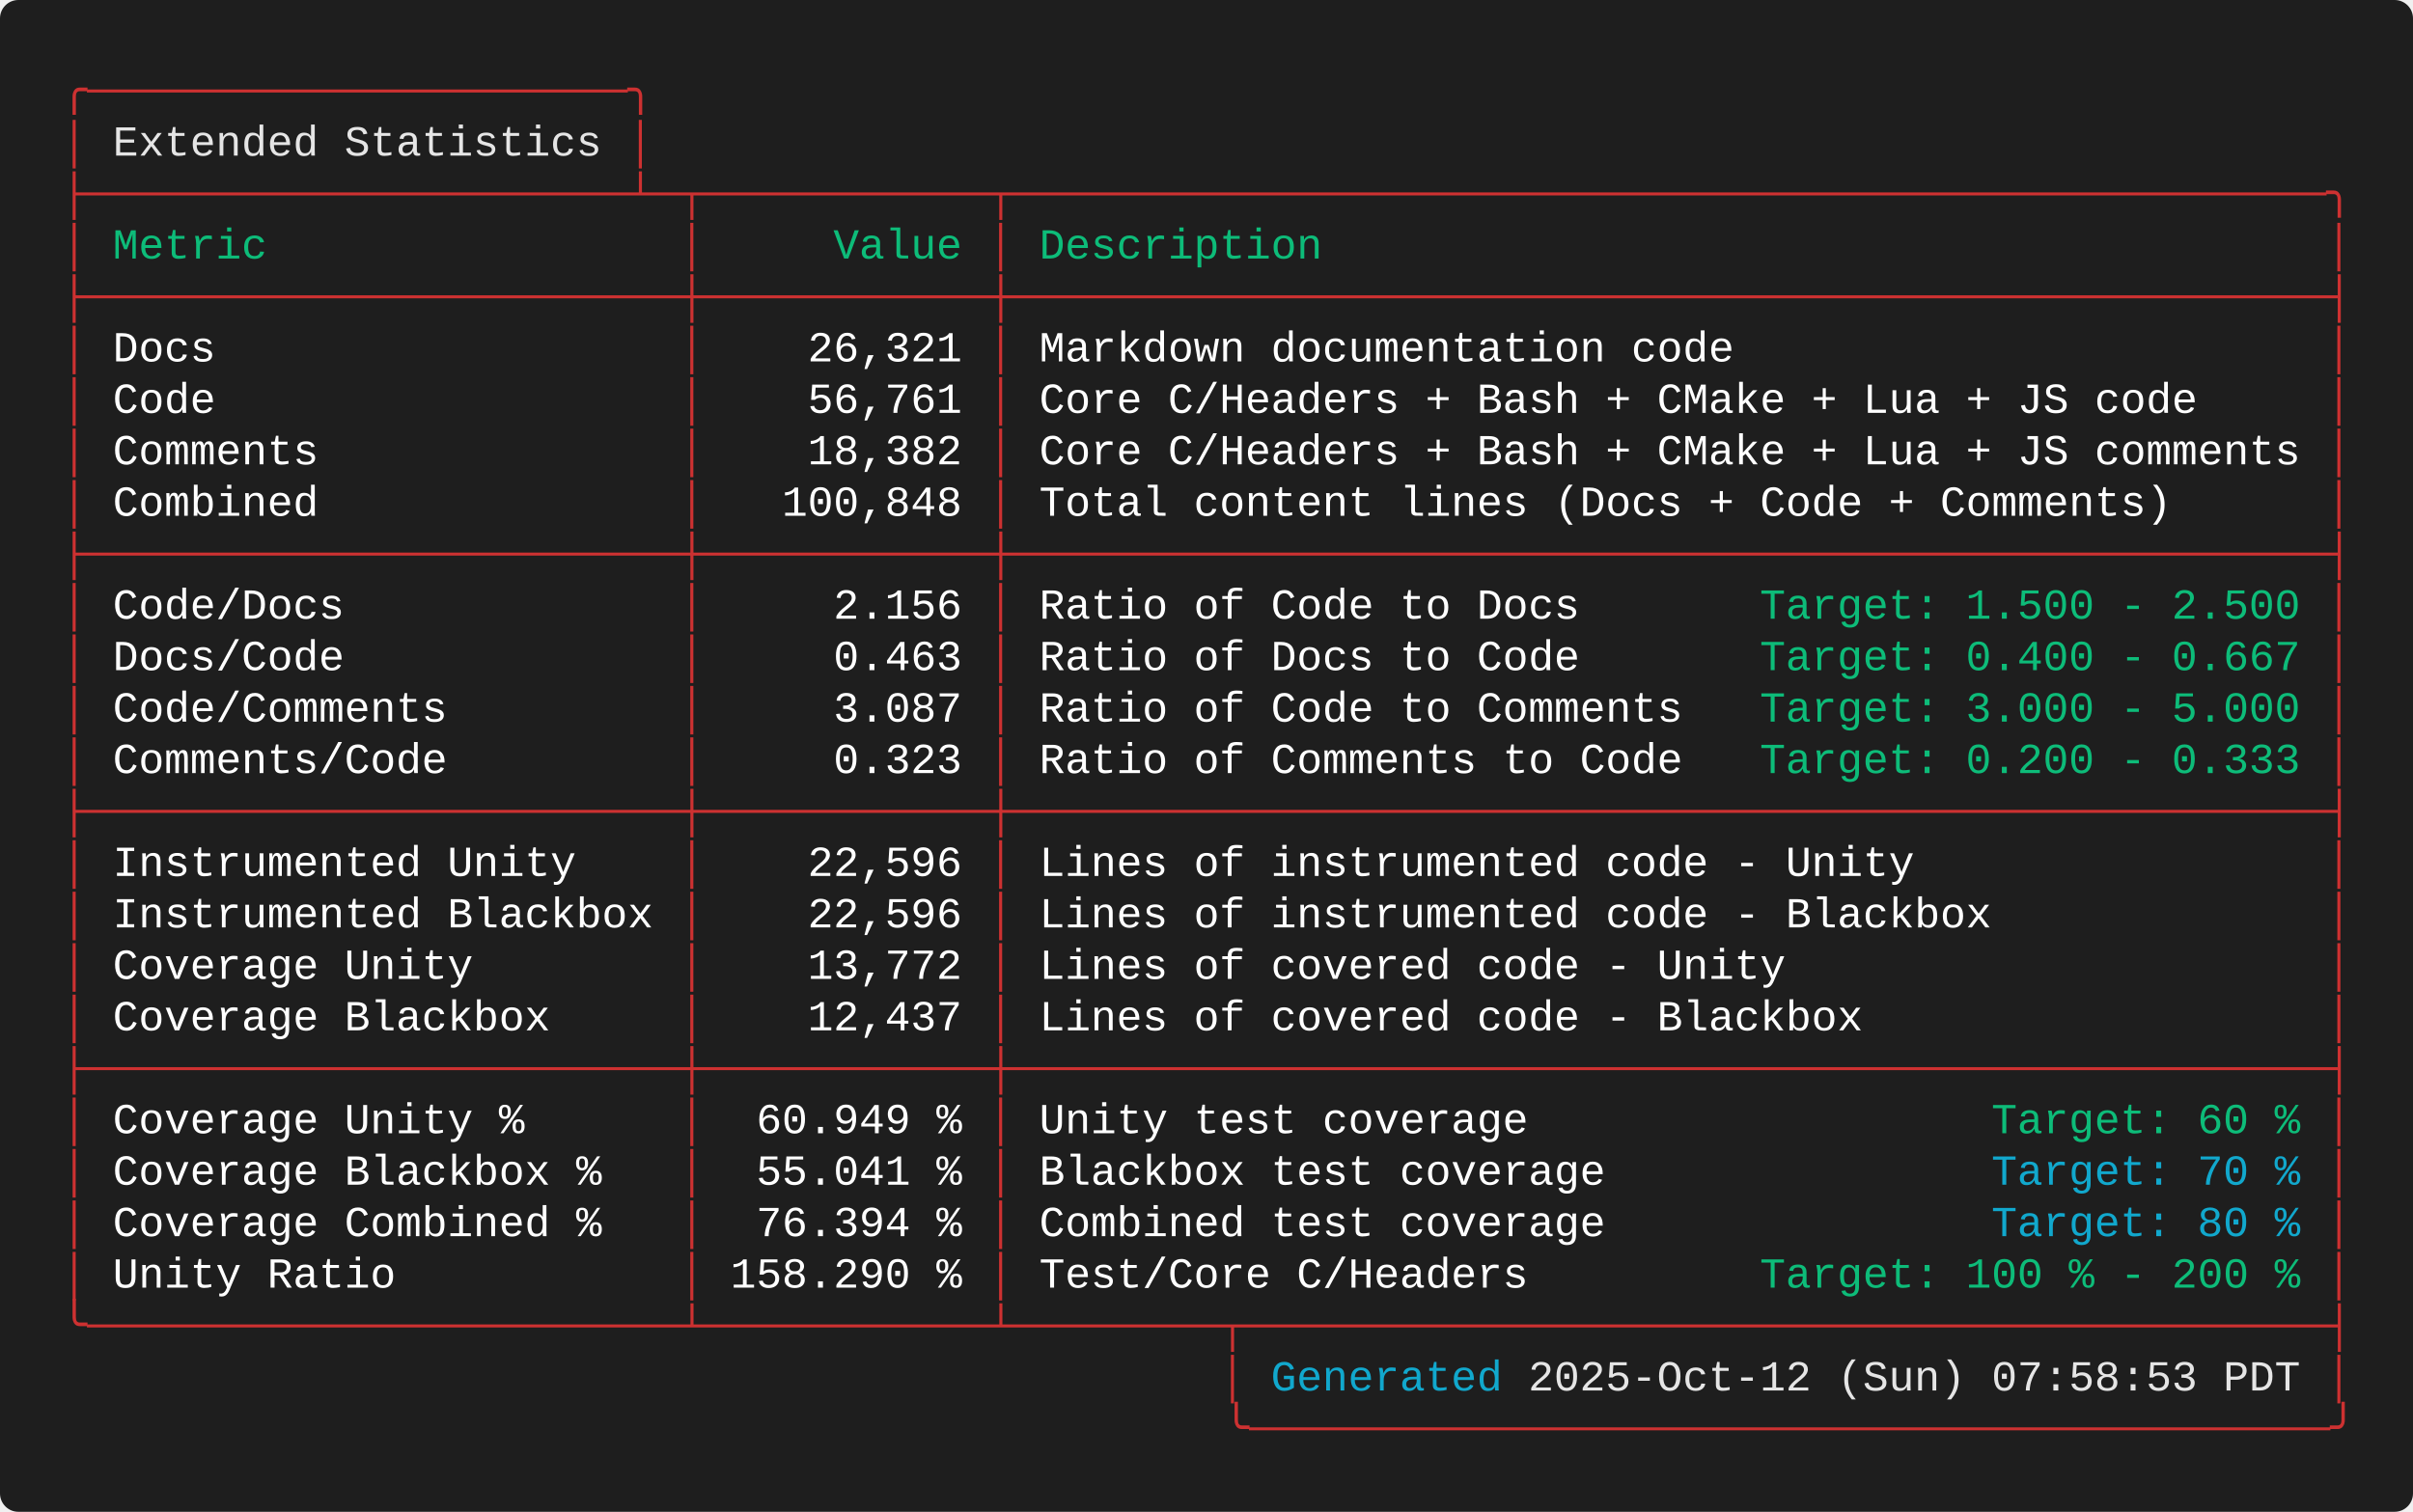
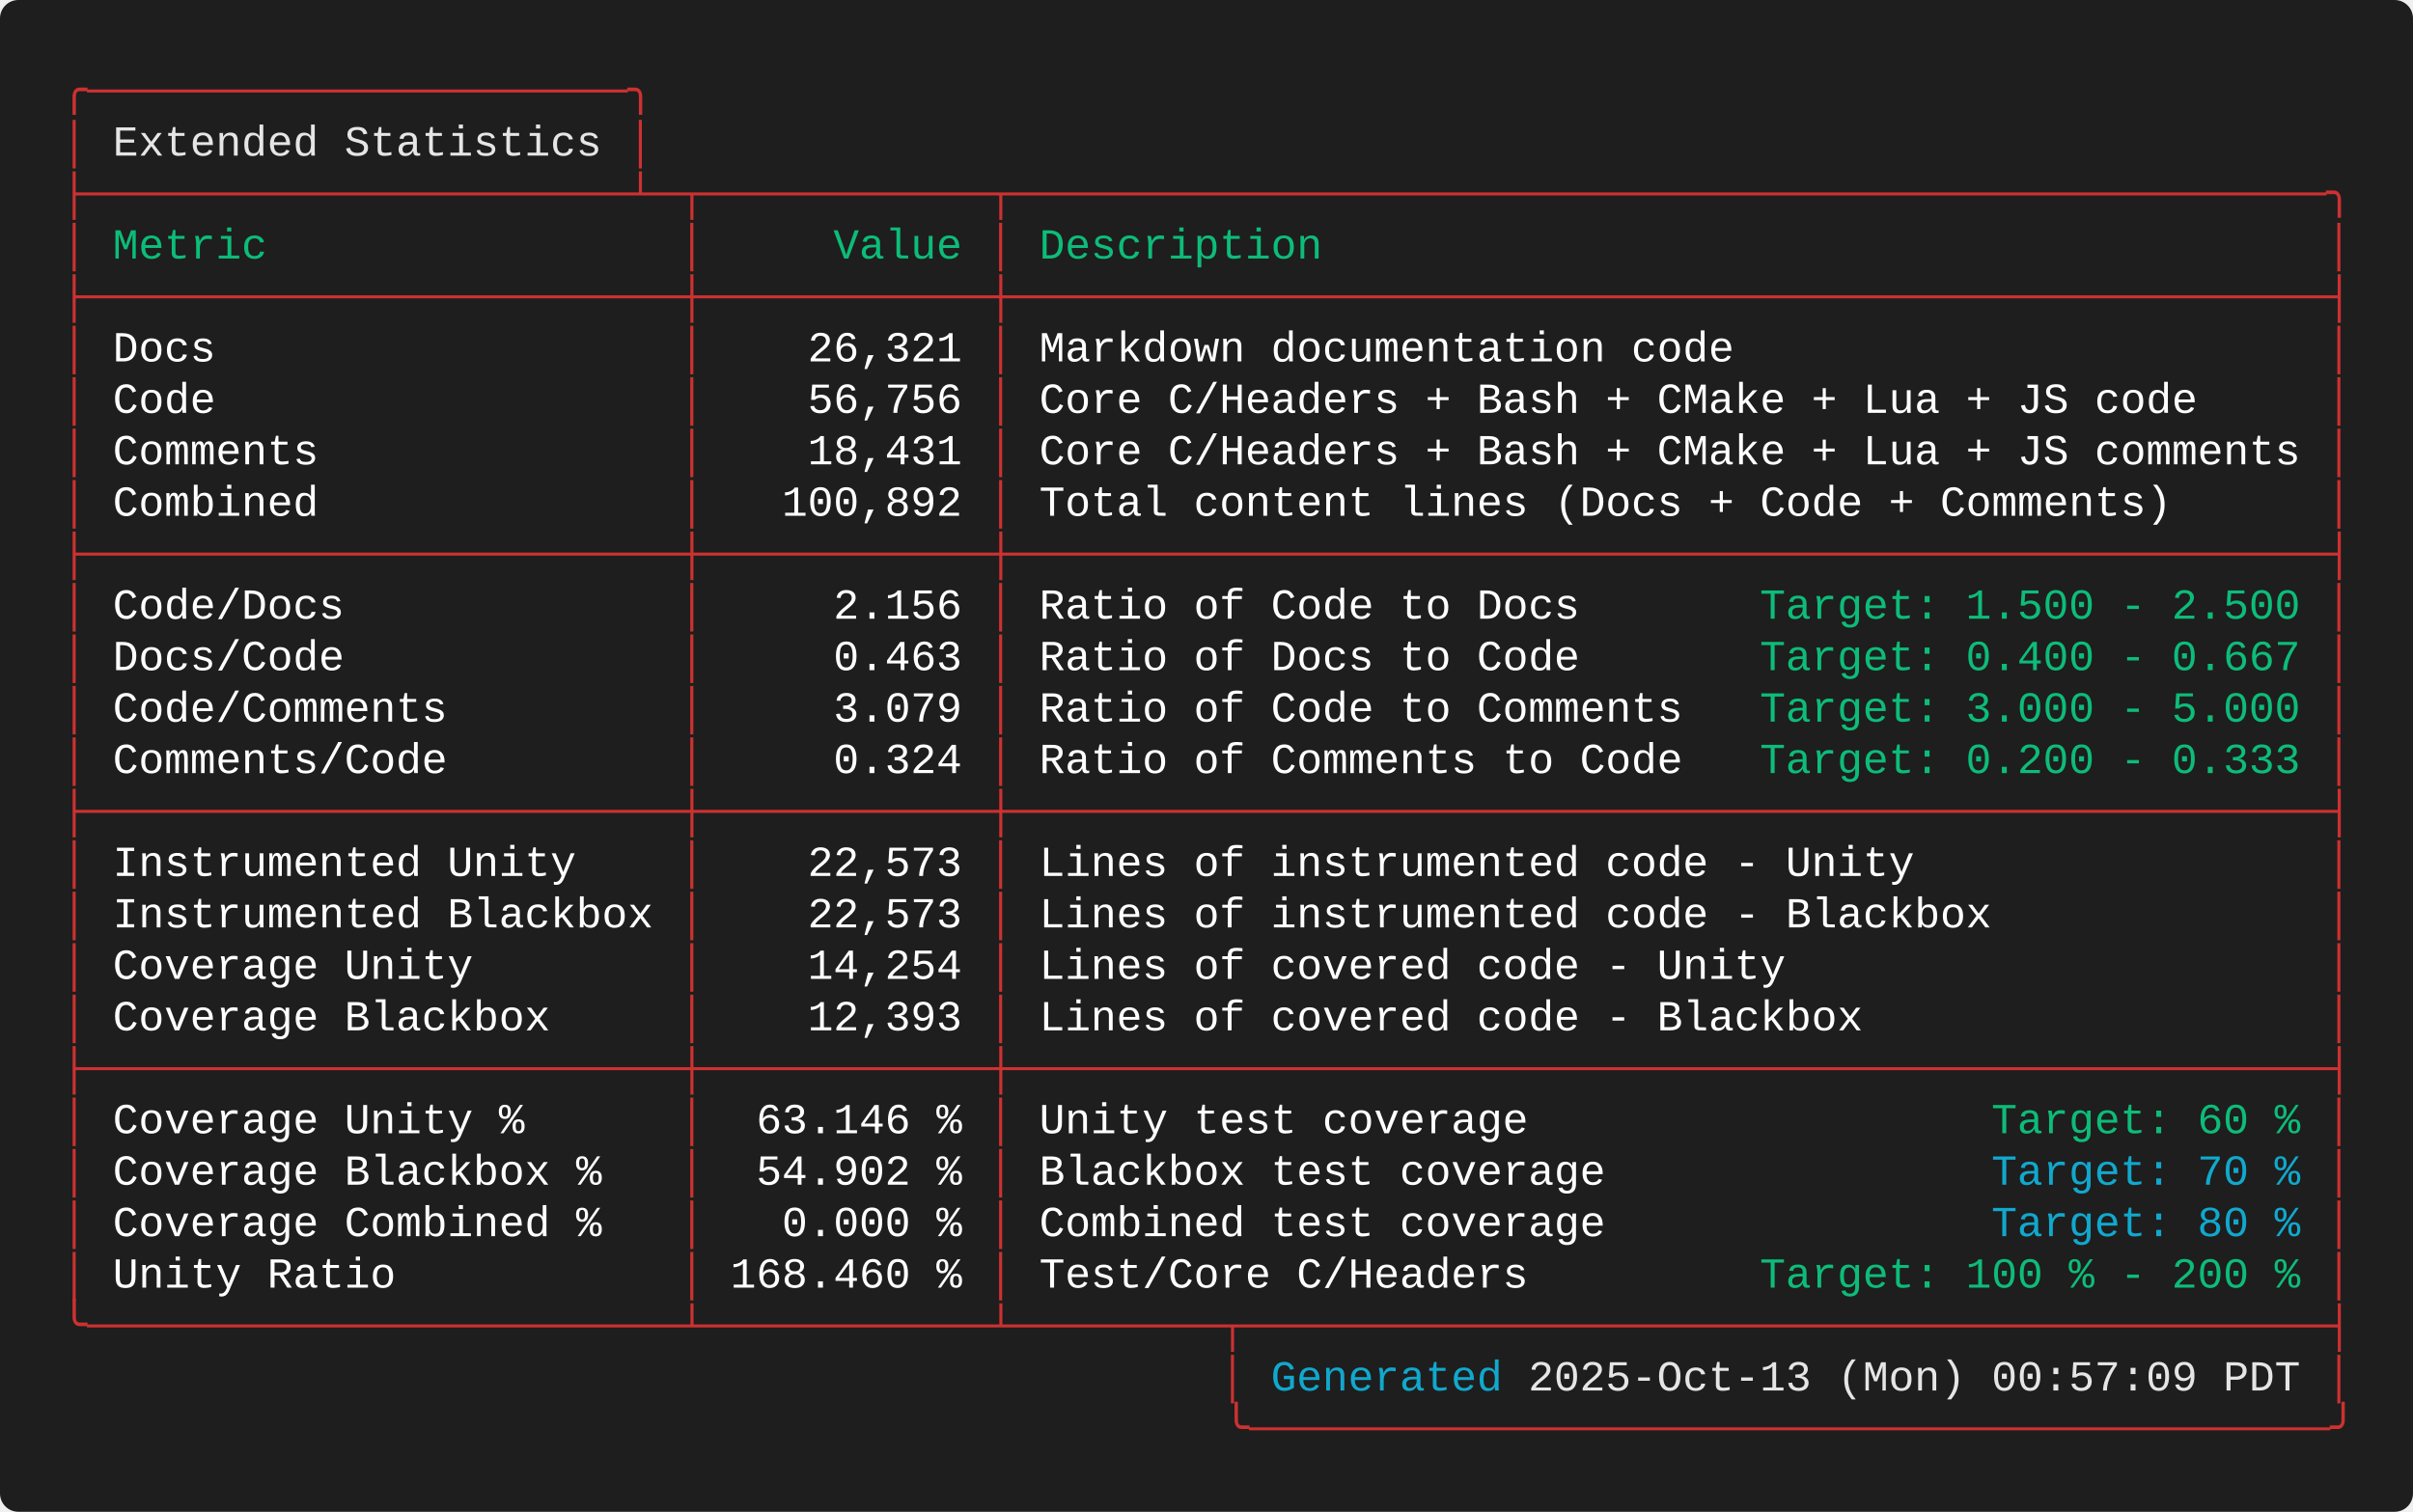
<svg xmlns="http://www.w3.org/2000/svg" width="787.60" height="493.60" viewBox="0 0 787.60 493.60">
  <defs>
    <style type="text/css">.terminal-text { font-family: 'Consolas', 'Consolas', 'Monaco', 'Courier New', monospace; }</style>
  </defs>
  <rect width="100%" height="100%" fill="#1e1e1e" rx="6" />
  <text x="20.00" y="34.00" font-size="14" class="terminal-text" xml:space="preserve" textLength="193.20" lengthAdjust="spacingAndGlyphs" fill="#cd3131">╭─────────────────────╮</text>
  <text x="20.00" y="50.80" font-size="14" class="terminal-text" xml:space="preserve" textLength="16.80" lengthAdjust="spacingAndGlyphs" fill="#cd3131">│ </text>
  <text x="36.80" y="50.80" font-size="14" class="terminal-text" xml:space="preserve" textLength="159.60" lengthAdjust="spacingAndGlyphs" fill="#e5e5e5">Extended Statistics</text>
  <text x="196.40" y="50.80" font-size="14" class="terminal-text" xml:space="preserve" textLength="8.40" lengthAdjust="spacingAndGlyphs" fill="#ffffff"> </text>
  <text x="204.80" y="50.80" font-size="14" class="terminal-text" xml:space="preserve" textLength="8.40" lengthAdjust="spacingAndGlyphs" fill="#cd3131">│</text>
  <text x="20.00" y="67.60" font-size="14" class="terminal-text" xml:space="preserve" textLength="747.60" lengthAdjust="spacingAndGlyphs" fill="#cd3131">├─────────────────────┴─┬───────────┬───────────────────────────────────────────────────╮</text>
  <text x="20.00" y="84.40" font-size="14" class="terminal-text" xml:space="preserve" textLength="8.40" lengthAdjust="spacingAndGlyphs" fill="#cd3131">│</text>
  <text x="28.40" y="84.40" font-size="14" class="terminal-text" xml:space="preserve" textLength="193.20" lengthAdjust="spacingAndGlyphs" fill="#0dbc79"> Metric                </text>
  <text x="221.60" y="84.40" font-size="14" class="terminal-text" xml:space="preserve" textLength="8.40" lengthAdjust="spacingAndGlyphs" fill="#cd3131">│</text>
  <text x="230.00" y="84.40" font-size="14" class="terminal-text" xml:space="preserve" textLength="92.40" lengthAdjust="spacingAndGlyphs" fill="#0dbc79">     Value </text>
  <text x="322.40" y="84.40" font-size="14" class="terminal-text" xml:space="preserve" textLength="8.40" lengthAdjust="spacingAndGlyphs" fill="#cd3131">│</text>
  <text x="330.80" y="84.40" font-size="14" class="terminal-text" xml:space="preserve" textLength="428.40" lengthAdjust="spacingAndGlyphs" fill="#0dbc79"> Description                                       </text>
  <text x="759.20" y="84.40" font-size="14" class="terminal-text" xml:space="preserve" textLength="8.40" lengthAdjust="spacingAndGlyphs" fill="#cd3131">│</text>
  <text x="20.00" y="101.20" font-size="14" class="terminal-text" xml:space="preserve" textLength="747.60" lengthAdjust="spacingAndGlyphs" fill="#cd3131">├───────────────────────┼───────────┼───────────────────────────────────────────────────┤</text>
  <text x="20.00" y="118.00" font-size="14" class="terminal-text" xml:space="preserve" textLength="8.40" lengthAdjust="spacingAndGlyphs" fill="#cd3131">│</text>
  <text x="28.40" y="118.00" font-size="14" class="terminal-text" xml:space="preserve" textLength="193.20" lengthAdjust="spacingAndGlyphs" fill="#ffffff"> Docs                  </text>
  <text x="221.60" y="118.00" font-size="14" class="terminal-text" xml:space="preserve" textLength="8.40" lengthAdjust="spacingAndGlyphs" fill="#cd3131">│</text>
  <text x="230.00" y="118.00" font-size="14" class="terminal-text" xml:space="preserve" textLength="92.40" lengthAdjust="spacingAndGlyphs" fill="#ffffff">    26,321 </text>
  <text x="322.40" y="118.00" font-size="14" class="terminal-text" xml:space="preserve" textLength="8.40" lengthAdjust="spacingAndGlyphs" fill="#cd3131">│</text>
  <text x="330.80" y="118.00" font-size="14" class="terminal-text" xml:space="preserve" textLength="428.40" lengthAdjust="spacingAndGlyphs" fill="#ffffff"> Markdown documentation code                       </text>
  <text x="759.20" y="118.00" font-size="14" class="terminal-text" xml:space="preserve" textLength="8.40" lengthAdjust="spacingAndGlyphs" fill="#cd3131">│</text>
  <text x="20.00" y="134.80" font-size="14" class="terminal-text" xml:space="preserve" textLength="8.40" lengthAdjust="spacingAndGlyphs" fill="#cd3131">│</text>
  <text x="28.40" y="134.80" font-size="14" class="terminal-text" xml:space="preserve" textLength="193.20" lengthAdjust="spacingAndGlyphs" fill="#ffffff"> Code                  </text>
  <text x="221.60" y="134.80" font-size="14" class="terminal-text" xml:space="preserve" textLength="8.40" lengthAdjust="spacingAndGlyphs" fill="#cd3131">│</text>
-   <text x="230.00" y="134.80" font-size="14" class="terminal-text" xml:space="preserve" textLength="92.40" lengthAdjust="spacingAndGlyphs" fill="#ffffff">    56,761 </text>
+   <text x="230.00" y="134.80" font-size="14" class="terminal-text" xml:space="preserve" textLength="92.40" lengthAdjust="spacingAndGlyphs" fill="#ffffff">    56,756 </text>
  <text x="322.40" y="134.80" font-size="14" class="terminal-text" xml:space="preserve" textLength="8.40" lengthAdjust="spacingAndGlyphs" fill="#cd3131">│</text>
  <text x="330.80" y="134.80" font-size="14" class="terminal-text" xml:space="preserve" textLength="428.40" lengthAdjust="spacingAndGlyphs" fill="#ffffff"> Core C/Headers + Bash + CMake + Lua + JS code     </text>
  <text x="759.20" y="134.80" font-size="14" class="terminal-text" xml:space="preserve" textLength="8.40" lengthAdjust="spacingAndGlyphs" fill="#cd3131">│</text>
  <text x="20.00" y="151.60" font-size="14" class="terminal-text" xml:space="preserve" textLength="8.40" lengthAdjust="spacingAndGlyphs" fill="#cd3131">│</text>
  <text x="28.40" y="151.60" font-size="14" class="terminal-text" xml:space="preserve" textLength="193.20" lengthAdjust="spacingAndGlyphs" fill="#ffffff"> Comments              </text>
  <text x="221.60" y="151.60" font-size="14" class="terminal-text" xml:space="preserve" textLength="8.40" lengthAdjust="spacingAndGlyphs" fill="#cd3131">│</text>
-   <text x="230.00" y="151.60" font-size="14" class="terminal-text" xml:space="preserve" textLength="92.40" lengthAdjust="spacingAndGlyphs" fill="#ffffff">    18,382 </text>
+   <text x="230.00" y="151.60" font-size="14" class="terminal-text" xml:space="preserve" textLength="92.40" lengthAdjust="spacingAndGlyphs" fill="#ffffff">    18,431 </text>
  <text x="322.40" y="151.60" font-size="14" class="terminal-text" xml:space="preserve" textLength="8.40" lengthAdjust="spacingAndGlyphs" fill="#cd3131">│</text>
  <text x="330.80" y="151.60" font-size="14" class="terminal-text" xml:space="preserve" textLength="428.40" lengthAdjust="spacingAndGlyphs" fill="#ffffff"> Core C/Headers + Bash + CMake + Lua + JS comments </text>
  <text x="759.20" y="151.60" font-size="14" class="terminal-text" xml:space="preserve" textLength="8.40" lengthAdjust="spacingAndGlyphs" fill="#cd3131">│</text>
  <text x="20.00" y="168.40" font-size="14" class="terminal-text" xml:space="preserve" textLength="8.40" lengthAdjust="spacingAndGlyphs" fill="#cd3131">│</text>
  <text x="28.40" y="168.40" font-size="14" class="terminal-text" xml:space="preserve" textLength="193.20" lengthAdjust="spacingAndGlyphs" fill="#ffffff"> Combined              </text>
  <text x="221.60" y="168.40" font-size="14" class="terminal-text" xml:space="preserve" textLength="8.40" lengthAdjust="spacingAndGlyphs" fill="#cd3131">│</text>
-   <text x="230.00" y="168.40" font-size="14" class="terminal-text" xml:space="preserve" textLength="92.40" lengthAdjust="spacingAndGlyphs" fill="#ffffff">   100,848 </text>
+   <text x="230.00" y="168.40" font-size="14" class="terminal-text" xml:space="preserve" textLength="92.40" lengthAdjust="spacingAndGlyphs" fill="#ffffff">   100,892 </text>
  <text x="322.40" y="168.40" font-size="14" class="terminal-text" xml:space="preserve" textLength="8.40" lengthAdjust="spacingAndGlyphs" fill="#cd3131">│</text>
  <text x="330.80" y="168.40" font-size="14" class="terminal-text" xml:space="preserve" textLength="428.40" lengthAdjust="spacingAndGlyphs" fill="#ffffff"> Total content lines (Docs + Code + Comments)      </text>
  <text x="759.20" y="168.40" font-size="14" class="terminal-text" xml:space="preserve" textLength="8.40" lengthAdjust="spacingAndGlyphs" fill="#cd3131">│</text>
  <text x="20.00" y="185.20" font-size="14" class="terminal-text" xml:space="preserve" textLength="747.60" lengthAdjust="spacingAndGlyphs" fill="#cd3131">├───────────────────────┼───────────┼───────────────────────────────────────────────────┤</text>
  <text x="20.00" y="202.00" font-size="14" class="terminal-text" xml:space="preserve" textLength="8.40" lengthAdjust="spacingAndGlyphs" fill="#cd3131">│</text>
  <text x="28.40" y="202.00" font-size="14" class="terminal-text" xml:space="preserve" textLength="193.20" lengthAdjust="spacingAndGlyphs" fill="#ffffff"> Code/Docs             </text>
  <text x="221.60" y="202.00" font-size="14" class="terminal-text" xml:space="preserve" textLength="8.40" lengthAdjust="spacingAndGlyphs" fill="#cd3131">│</text>
  <text x="230.00" y="202.00" font-size="14" class="terminal-text" xml:space="preserve" textLength="92.40" lengthAdjust="spacingAndGlyphs" fill="#ffffff">     2.156 </text>
  <text x="322.40" y="202.00" font-size="14" class="terminal-text" xml:space="preserve" textLength="8.40" lengthAdjust="spacingAndGlyphs" fill="#cd3131">│</text>
  <text x="330.80" y="202.00" font-size="14" class="terminal-text" xml:space="preserve" textLength="243.60" lengthAdjust="spacingAndGlyphs" fill="#ffffff"> Ratio of Code to Docs       </text>
  <text x="574.40" y="202.00" font-size="14" class="terminal-text" xml:space="preserve" textLength="176.40" lengthAdjust="spacingAndGlyphs" fill="#0dbc79">Target: 1.500 - 2.500</text>
  <text x="750.80" y="202.00" font-size="14" class="terminal-text" xml:space="preserve" textLength="8.40" lengthAdjust="spacingAndGlyphs" fill="#ffffff"> </text>
  <text x="759.20" y="202.00" font-size="14" class="terminal-text" xml:space="preserve" textLength="8.40" lengthAdjust="spacingAndGlyphs" fill="#cd3131">│</text>
  <text x="20.00" y="218.80" font-size="14" class="terminal-text" xml:space="preserve" textLength="8.40" lengthAdjust="spacingAndGlyphs" fill="#cd3131">│</text>
  <text x="28.40" y="218.80" font-size="14" class="terminal-text" xml:space="preserve" textLength="193.20" lengthAdjust="spacingAndGlyphs" fill="#ffffff"> Docs/Code             </text>
  <text x="221.60" y="218.80" font-size="14" class="terminal-text" xml:space="preserve" textLength="8.40" lengthAdjust="spacingAndGlyphs" fill="#cd3131">│</text>
  <text x="230.00" y="218.80" font-size="14" class="terminal-text" xml:space="preserve" textLength="92.40" lengthAdjust="spacingAndGlyphs" fill="#ffffff">     0.463 </text>
  <text x="322.40" y="218.80" font-size="14" class="terminal-text" xml:space="preserve" textLength="8.40" lengthAdjust="spacingAndGlyphs" fill="#cd3131">│</text>
  <text x="330.80" y="218.80" font-size="14" class="terminal-text" xml:space="preserve" textLength="243.60" lengthAdjust="spacingAndGlyphs" fill="#ffffff"> Ratio of Docs to Code       </text>
  <text x="574.40" y="218.80" font-size="14" class="terminal-text" xml:space="preserve" textLength="184.80" lengthAdjust="spacingAndGlyphs" fill="#0dbc79">Target: 0.400 - 0.667 </text>
  <text x="759.20" y="218.80" font-size="14" class="terminal-text" xml:space="preserve" textLength="8.40" lengthAdjust="spacingAndGlyphs" fill="#cd3131">│</text>
  <text x="20.00" y="235.60" font-size="14" class="terminal-text" xml:space="preserve" textLength="8.40" lengthAdjust="spacingAndGlyphs" fill="#cd3131">│</text>
  <text x="28.40" y="235.60" font-size="14" class="terminal-text" xml:space="preserve" textLength="193.20" lengthAdjust="spacingAndGlyphs" fill="#ffffff"> Code/Comments         </text>
  <text x="221.60" y="235.60" font-size="14" class="terminal-text" xml:space="preserve" textLength="8.40" lengthAdjust="spacingAndGlyphs" fill="#cd3131">│</text>
-   <text x="230.00" y="235.60" font-size="14" class="terminal-text" xml:space="preserve" textLength="92.40" lengthAdjust="spacingAndGlyphs" fill="#ffffff">     3.087 </text>
+   <text x="230.00" y="235.60" font-size="14" class="terminal-text" xml:space="preserve" textLength="92.40" lengthAdjust="spacingAndGlyphs" fill="#ffffff">     3.079 </text>
  <text x="322.40" y="235.60" font-size="14" class="terminal-text" xml:space="preserve" textLength="8.40" lengthAdjust="spacingAndGlyphs" fill="#cd3131">│</text>
  <text x="330.80" y="235.60" font-size="14" class="terminal-text" xml:space="preserve" textLength="243.60" lengthAdjust="spacingAndGlyphs" fill="#ffffff"> Ratio of Code to Comments   </text>
  <text x="574.40" y="235.60" font-size="14" class="terminal-text" xml:space="preserve" textLength="176.40" lengthAdjust="spacingAndGlyphs" fill="#0dbc79">Target: 3.000 - 5.000</text>
  <text x="750.80" y="235.60" font-size="14" class="terminal-text" xml:space="preserve" textLength="8.40" lengthAdjust="spacingAndGlyphs" fill="#ffffff"> </text>
  <text x="759.20" y="235.60" font-size="14" class="terminal-text" xml:space="preserve" textLength="8.40" lengthAdjust="spacingAndGlyphs" fill="#cd3131">│</text>
  <text x="20.00" y="252.40" font-size="14" class="terminal-text" xml:space="preserve" textLength="8.40" lengthAdjust="spacingAndGlyphs" fill="#cd3131">│</text>
  <text x="28.40" y="252.40" font-size="14" class="terminal-text" xml:space="preserve" textLength="193.20" lengthAdjust="spacingAndGlyphs" fill="#ffffff"> Comments/Code         </text>
  <text x="221.60" y="252.40" font-size="14" class="terminal-text" xml:space="preserve" textLength="8.40" lengthAdjust="spacingAndGlyphs" fill="#cd3131">│</text>
-   <text x="230.00" y="252.40" font-size="14" class="terminal-text" xml:space="preserve" textLength="92.40" lengthAdjust="spacingAndGlyphs" fill="#ffffff">     0.323 </text>
+   <text x="230.00" y="252.40" font-size="14" class="terminal-text" xml:space="preserve" textLength="92.40" lengthAdjust="spacingAndGlyphs" fill="#ffffff">     0.324 </text>
  <text x="322.40" y="252.40" font-size="14" class="terminal-text" xml:space="preserve" textLength="8.40" lengthAdjust="spacingAndGlyphs" fill="#cd3131">│</text>
  <text x="330.80" y="252.40" font-size="14" class="terminal-text" xml:space="preserve" textLength="243.60" lengthAdjust="spacingAndGlyphs" fill="#ffffff"> Ratio of Comments to Code   </text>
  <text x="574.40" y="252.40" font-size="14" class="terminal-text" xml:space="preserve" textLength="176.40" lengthAdjust="spacingAndGlyphs" fill="#0dbc79">Target: 0.200 - 0.333</text>
  <text x="750.80" y="252.40" font-size="14" class="terminal-text" xml:space="preserve" textLength="8.40" lengthAdjust="spacingAndGlyphs" fill="#ffffff"> </text>
  <text x="759.20" y="252.40" font-size="14" class="terminal-text" xml:space="preserve" textLength="8.40" lengthAdjust="spacingAndGlyphs" fill="#cd3131">│</text>
  <text x="20.00" y="269.20" font-size="14" class="terminal-text" xml:space="preserve" textLength="747.60" lengthAdjust="spacingAndGlyphs" fill="#cd3131">├───────────────────────┼───────────┼───────────────────────────────────────────────────┤</text>
  <text x="20.00" y="286.00" font-size="14" class="terminal-text" xml:space="preserve" textLength="8.40" lengthAdjust="spacingAndGlyphs" fill="#cd3131">│</text>
  <text x="28.40" y="286.00" font-size="14" class="terminal-text" xml:space="preserve" textLength="193.20" lengthAdjust="spacingAndGlyphs" fill="#ffffff"> Instrumented Unity    </text>
  <text x="221.60" y="286.00" font-size="14" class="terminal-text" xml:space="preserve" textLength="8.40" lengthAdjust="spacingAndGlyphs" fill="#cd3131">│</text>
-   <text x="230.00" y="286.00" font-size="14" class="terminal-text" xml:space="preserve" textLength="92.40" lengthAdjust="spacingAndGlyphs" fill="#ffffff">    22,596 </text>
+   <text x="230.00" y="286.00" font-size="14" class="terminal-text" xml:space="preserve" textLength="92.40" lengthAdjust="spacingAndGlyphs" fill="#ffffff">    22,573 </text>
  <text x="322.40" y="286.00" font-size="14" class="terminal-text" xml:space="preserve" textLength="8.40" lengthAdjust="spacingAndGlyphs" fill="#cd3131">│</text>
  <text x="330.80" y="286.00" font-size="14" class="terminal-text" xml:space="preserve" textLength="428.40" lengthAdjust="spacingAndGlyphs" fill="#ffffff"> Lines of instrumented code - Unity                </text>
  <text x="759.20" y="286.00" font-size="14" class="terminal-text" xml:space="preserve" textLength="8.40" lengthAdjust="spacingAndGlyphs" fill="#cd3131">│</text>
  <text x="20.00" y="302.80" font-size="14" class="terminal-text" xml:space="preserve" textLength="8.40" lengthAdjust="spacingAndGlyphs" fill="#cd3131">│</text>
  <text x="28.40" y="302.80" font-size="14" class="terminal-text" xml:space="preserve" textLength="193.20" lengthAdjust="spacingAndGlyphs" fill="#ffffff"> Instrumented Blackbox </text>
  <text x="221.60" y="302.80" font-size="14" class="terminal-text" xml:space="preserve" textLength="8.40" lengthAdjust="spacingAndGlyphs" fill="#cd3131">│</text>
-   <text x="230.00" y="302.80" font-size="14" class="terminal-text" xml:space="preserve" textLength="92.40" lengthAdjust="spacingAndGlyphs" fill="#ffffff">    22,596 </text>
+   <text x="230.00" y="302.80" font-size="14" class="terminal-text" xml:space="preserve" textLength="92.40" lengthAdjust="spacingAndGlyphs" fill="#ffffff">    22,573 </text>
  <text x="322.40" y="302.80" font-size="14" class="terminal-text" xml:space="preserve" textLength="8.40" lengthAdjust="spacingAndGlyphs" fill="#cd3131">│</text>
  <text x="330.80" y="302.80" font-size="14" class="terminal-text" xml:space="preserve" textLength="428.40" lengthAdjust="spacingAndGlyphs" fill="#ffffff"> Lines of instrumented code - Blackbox             </text>
  <text x="759.20" y="302.80" font-size="14" class="terminal-text" xml:space="preserve" textLength="8.40" lengthAdjust="spacingAndGlyphs" fill="#cd3131">│</text>
  <text x="20.00" y="319.60" font-size="14" class="terminal-text" xml:space="preserve" textLength="8.40" lengthAdjust="spacingAndGlyphs" fill="#cd3131">│</text>
  <text x="28.40" y="319.60" font-size="14" class="terminal-text" xml:space="preserve" textLength="193.20" lengthAdjust="spacingAndGlyphs" fill="#ffffff"> Coverage Unity        </text>
  <text x="221.60" y="319.60" font-size="14" class="terminal-text" xml:space="preserve" textLength="8.40" lengthAdjust="spacingAndGlyphs" fill="#cd3131">│</text>
-   <text x="230.00" y="319.60" font-size="14" class="terminal-text" xml:space="preserve" textLength="92.40" lengthAdjust="spacingAndGlyphs" fill="#ffffff">    13,772 </text>
+   <text x="230.00" y="319.60" font-size="14" class="terminal-text" xml:space="preserve" textLength="92.40" lengthAdjust="spacingAndGlyphs" fill="#ffffff">    14,254 </text>
  <text x="322.40" y="319.60" font-size="14" class="terminal-text" xml:space="preserve" textLength="8.40" lengthAdjust="spacingAndGlyphs" fill="#cd3131">│</text>
  <text x="330.80" y="319.60" font-size="14" class="terminal-text" xml:space="preserve" textLength="428.40" lengthAdjust="spacingAndGlyphs" fill="#ffffff"> Lines of covered code - Unity                     </text>
  <text x="759.20" y="319.60" font-size="14" class="terminal-text" xml:space="preserve" textLength="8.40" lengthAdjust="spacingAndGlyphs" fill="#cd3131">│</text>
  <text x="20.00" y="336.40" font-size="14" class="terminal-text" xml:space="preserve" textLength="8.40" lengthAdjust="spacingAndGlyphs" fill="#cd3131">│</text>
  <text x="28.40" y="336.40" font-size="14" class="terminal-text" xml:space="preserve" textLength="193.20" lengthAdjust="spacingAndGlyphs" fill="#ffffff"> Coverage Blackbox     </text>
  <text x="221.60" y="336.40" font-size="14" class="terminal-text" xml:space="preserve" textLength="8.40" lengthAdjust="spacingAndGlyphs" fill="#cd3131">│</text>
-   <text x="230.00" y="336.40" font-size="14" class="terminal-text" xml:space="preserve" textLength="92.40" lengthAdjust="spacingAndGlyphs" fill="#ffffff">    12,437 </text>
+   <text x="230.00" y="336.40" font-size="14" class="terminal-text" xml:space="preserve" textLength="92.40" lengthAdjust="spacingAndGlyphs" fill="#ffffff">    12,393 </text>
  <text x="322.40" y="336.40" font-size="14" class="terminal-text" xml:space="preserve" textLength="8.40" lengthAdjust="spacingAndGlyphs" fill="#cd3131">│</text>
  <text x="330.80" y="336.40" font-size="14" class="terminal-text" xml:space="preserve" textLength="428.40" lengthAdjust="spacingAndGlyphs" fill="#ffffff"> Lines of covered code - Blackbox                  </text>
  <text x="759.20" y="336.40" font-size="14" class="terminal-text" xml:space="preserve" textLength="8.40" lengthAdjust="spacingAndGlyphs" fill="#cd3131">│</text>
  <text x="20.00" y="353.20" font-size="14" class="terminal-text" xml:space="preserve" textLength="747.60" lengthAdjust="spacingAndGlyphs" fill="#cd3131">├───────────────────────┼───────────┼───────────────────────────────────────────────────┤</text>
  <text x="20.00" y="370.00" font-size="14" class="terminal-text" xml:space="preserve" textLength="8.40" lengthAdjust="spacingAndGlyphs" fill="#cd3131">│</text>
  <text x="28.40" y="370.00" font-size="14" class="terminal-text" xml:space="preserve" textLength="193.20" lengthAdjust="spacingAndGlyphs" fill="#ffffff"> Coverage Unity %      </text>
  <text x="221.60" y="370.00" font-size="14" class="terminal-text" xml:space="preserve" textLength="8.40" lengthAdjust="spacingAndGlyphs" fill="#cd3131">│</text>
-   <text x="230.00" y="370.00" font-size="14" class="terminal-text" xml:space="preserve" textLength="92.40" lengthAdjust="spacingAndGlyphs" fill="#ffffff">  60.949 % </text>
+   <text x="230.00" y="370.00" font-size="14" class="terminal-text" xml:space="preserve" textLength="92.40" lengthAdjust="spacingAndGlyphs" fill="#ffffff">  63.146 % </text>
  <text x="322.40" y="370.00" font-size="14" class="terminal-text" xml:space="preserve" textLength="8.40" lengthAdjust="spacingAndGlyphs" fill="#cd3131">│</text>
  <text x="330.80" y="370.00" font-size="14" class="terminal-text" xml:space="preserve" textLength="319.20" lengthAdjust="spacingAndGlyphs" fill="#ffffff"> Unity test coverage                  </text>
  <text x="650.00" y="370.00" font-size="14" class="terminal-text" xml:space="preserve" textLength="100.80" lengthAdjust="spacingAndGlyphs" fill="#0dbc79">Target: 60 %</text>
  <text x="750.80" y="370.00" font-size="14" class="terminal-text" xml:space="preserve" textLength="8.40" lengthAdjust="spacingAndGlyphs" fill="#ffffff"> </text>
  <text x="759.20" y="370.00" font-size="14" class="terminal-text" xml:space="preserve" textLength="8.40" lengthAdjust="spacingAndGlyphs" fill="#cd3131">│</text>
  <text x="20.00" y="386.80" font-size="14" class="terminal-text" xml:space="preserve" textLength="8.40" lengthAdjust="spacingAndGlyphs" fill="#cd3131">│</text>
  <text x="28.40" y="386.80" font-size="14" class="terminal-text" xml:space="preserve" textLength="193.20" lengthAdjust="spacingAndGlyphs" fill="#ffffff"> Coverage Blackbox %   </text>
  <text x="221.60" y="386.80" font-size="14" class="terminal-text" xml:space="preserve" textLength="8.40" lengthAdjust="spacingAndGlyphs" fill="#cd3131">│</text>
-   <text x="230.00" y="386.80" font-size="14" class="terminal-text" xml:space="preserve" textLength="92.40" lengthAdjust="spacingAndGlyphs" fill="#ffffff">  55.041 % </text>
+   <text x="230.00" y="386.80" font-size="14" class="terminal-text" xml:space="preserve" textLength="92.40" lengthAdjust="spacingAndGlyphs" fill="#ffffff">  54.902 % </text>
  <text x="322.40" y="386.80" font-size="14" class="terminal-text" xml:space="preserve" textLength="8.40" lengthAdjust="spacingAndGlyphs" fill="#cd3131">│</text>
  <text x="330.80" y="386.80" font-size="14" class="terminal-text" xml:space="preserve" textLength="319.20" lengthAdjust="spacingAndGlyphs" fill="#ffffff"> Blackbox test coverage               </text>
  <text x="650.00" y="386.80" font-size="14" class="terminal-text" xml:space="preserve" textLength="100.80" lengthAdjust="spacingAndGlyphs" fill="#11a8cd">Target: 70 %</text>
  <text x="750.80" y="386.80" font-size="14" class="terminal-text" xml:space="preserve" textLength="8.40" lengthAdjust="spacingAndGlyphs" fill="#ffffff"> </text>
  <text x="759.20" y="386.80" font-size="14" class="terminal-text" xml:space="preserve" textLength="8.40" lengthAdjust="spacingAndGlyphs" fill="#cd3131">│</text>
  <text x="20.00" y="403.60" font-size="14" class="terminal-text" xml:space="preserve" textLength="8.40" lengthAdjust="spacingAndGlyphs" fill="#cd3131">│</text>
  <text x="28.40" y="403.60" font-size="14" class="terminal-text" xml:space="preserve" textLength="193.20" lengthAdjust="spacingAndGlyphs" fill="#ffffff"> Coverage Combined %   </text>
  <text x="221.60" y="403.60" font-size="14" class="terminal-text" xml:space="preserve" textLength="8.40" lengthAdjust="spacingAndGlyphs" fill="#cd3131">│</text>
-   <text x="230.00" y="403.60" font-size="14" class="terminal-text" xml:space="preserve" textLength="92.40" lengthAdjust="spacingAndGlyphs" fill="#ffffff">  76.394 % </text>
+   <text x="230.00" y="403.60" font-size="14" class="terminal-text" xml:space="preserve" textLength="92.40" lengthAdjust="spacingAndGlyphs" fill="#ffffff">   0.000 % </text>
  <text x="322.40" y="403.60" font-size="14" class="terminal-text" xml:space="preserve" textLength="8.40" lengthAdjust="spacingAndGlyphs" fill="#cd3131">│</text>
  <text x="330.80" y="403.60" font-size="14" class="terminal-text" xml:space="preserve" textLength="319.20" lengthAdjust="spacingAndGlyphs" fill="#ffffff"> Combined test coverage               </text>
  <text x="650.00" y="403.60" font-size="14" class="terminal-text" xml:space="preserve" textLength="100.80" lengthAdjust="spacingAndGlyphs" fill="#11a8cd">Target: 80 %</text>
  <text x="750.80" y="403.60" font-size="14" class="terminal-text" xml:space="preserve" textLength="8.40" lengthAdjust="spacingAndGlyphs" fill="#ffffff"> </text>
  <text x="759.20" y="403.60" font-size="14" class="terminal-text" xml:space="preserve" textLength="8.40" lengthAdjust="spacingAndGlyphs" fill="#cd3131">│</text>
  <text x="20.00" y="420.40" font-size="14" class="terminal-text" xml:space="preserve" textLength="8.40" lengthAdjust="spacingAndGlyphs" fill="#cd3131">│</text>
  <text x="28.40" y="420.40" font-size="14" class="terminal-text" xml:space="preserve" textLength="193.20" lengthAdjust="spacingAndGlyphs" fill="#ffffff"> Unity Ratio           </text>
  <text x="221.60" y="420.40" font-size="14" class="terminal-text" xml:space="preserve" textLength="8.40" lengthAdjust="spacingAndGlyphs" fill="#cd3131">│</text>
-   <text x="230.00" y="420.40" font-size="14" class="terminal-text" xml:space="preserve" textLength="92.40" lengthAdjust="spacingAndGlyphs" fill="#ffffff"> 158.290 % </text>
+   <text x="230.00" y="420.40" font-size="14" class="terminal-text" xml:space="preserve" textLength="92.40" lengthAdjust="spacingAndGlyphs" fill="#ffffff"> 168.460 % </text>
  <text x="322.40" y="420.40" font-size="14" class="terminal-text" xml:space="preserve" textLength="8.40" lengthAdjust="spacingAndGlyphs" fill="#cd3131">│</text>
  <text x="330.80" y="420.40" font-size="14" class="terminal-text" xml:space="preserve" textLength="243.60" lengthAdjust="spacingAndGlyphs" fill="#ffffff"> Test/Core C/Headers         </text>
  <text x="574.40" y="420.40" font-size="14" class="terminal-text" xml:space="preserve" textLength="176.40" lengthAdjust="spacingAndGlyphs" fill="#0dbc79">Target: 100 % - 200 %</text>
  <text x="750.80" y="420.40" font-size="14" class="terminal-text" xml:space="preserve" textLength="8.40" lengthAdjust="spacingAndGlyphs" fill="#ffffff"> </text>
  <text x="759.20" y="420.40" font-size="14" class="terminal-text" xml:space="preserve" textLength="8.40" lengthAdjust="spacingAndGlyphs" fill="#cd3131">│</text>
  <text x="20.00" y="437.20" font-size="14" class="terminal-text" xml:space="preserve" textLength="747.60" lengthAdjust="spacingAndGlyphs" fill="#cd3131">╰───────────────────────┴───────────┴────────┬──────────────────────────────────────────┤</text>
  <text x="20.00" y="454.00" font-size="14" class="terminal-text" xml:space="preserve" textLength="394.80" lengthAdjust="spacingAndGlyphs" fill="#cd3131">                                             │ </text>
  <text x="414.80" y="454.00" font-size="14" class="terminal-text" xml:space="preserve" textLength="75.60" lengthAdjust="spacingAndGlyphs" fill="#11a8cd">Generated</text>
-   <text x="490.40" y="454.00" font-size="14" class="terminal-text" xml:space="preserve" textLength="260.40" lengthAdjust="spacingAndGlyphs" fill="#e5e5e5"> 2025-Oct-12 (Sun) 07:58:53 PDT</text>
+   <text x="490.40" y="454.00" font-size="14" class="terminal-text" xml:space="preserve" textLength="260.40" lengthAdjust="spacingAndGlyphs" fill="#e5e5e5"> 2025-Oct-13 (Mon) 00:57:09 PDT</text>
  <text x="750.80" y="454.00" font-size="14" class="terminal-text" xml:space="preserve" textLength="8.40" lengthAdjust="spacingAndGlyphs" fill="#ffffff"> </text>
  <text x="759.20" y="454.00" font-size="14" class="terminal-text" xml:space="preserve" textLength="8.40" lengthAdjust="spacingAndGlyphs" fill="#cd3131">│</text>
  <text x="20.00" y="470.80" font-size="14" class="terminal-text" xml:space="preserve" textLength="747.60" lengthAdjust="spacingAndGlyphs" fill="#cd3131">                                             ╰──────────────────────────────────────────╯</text>
</svg>
